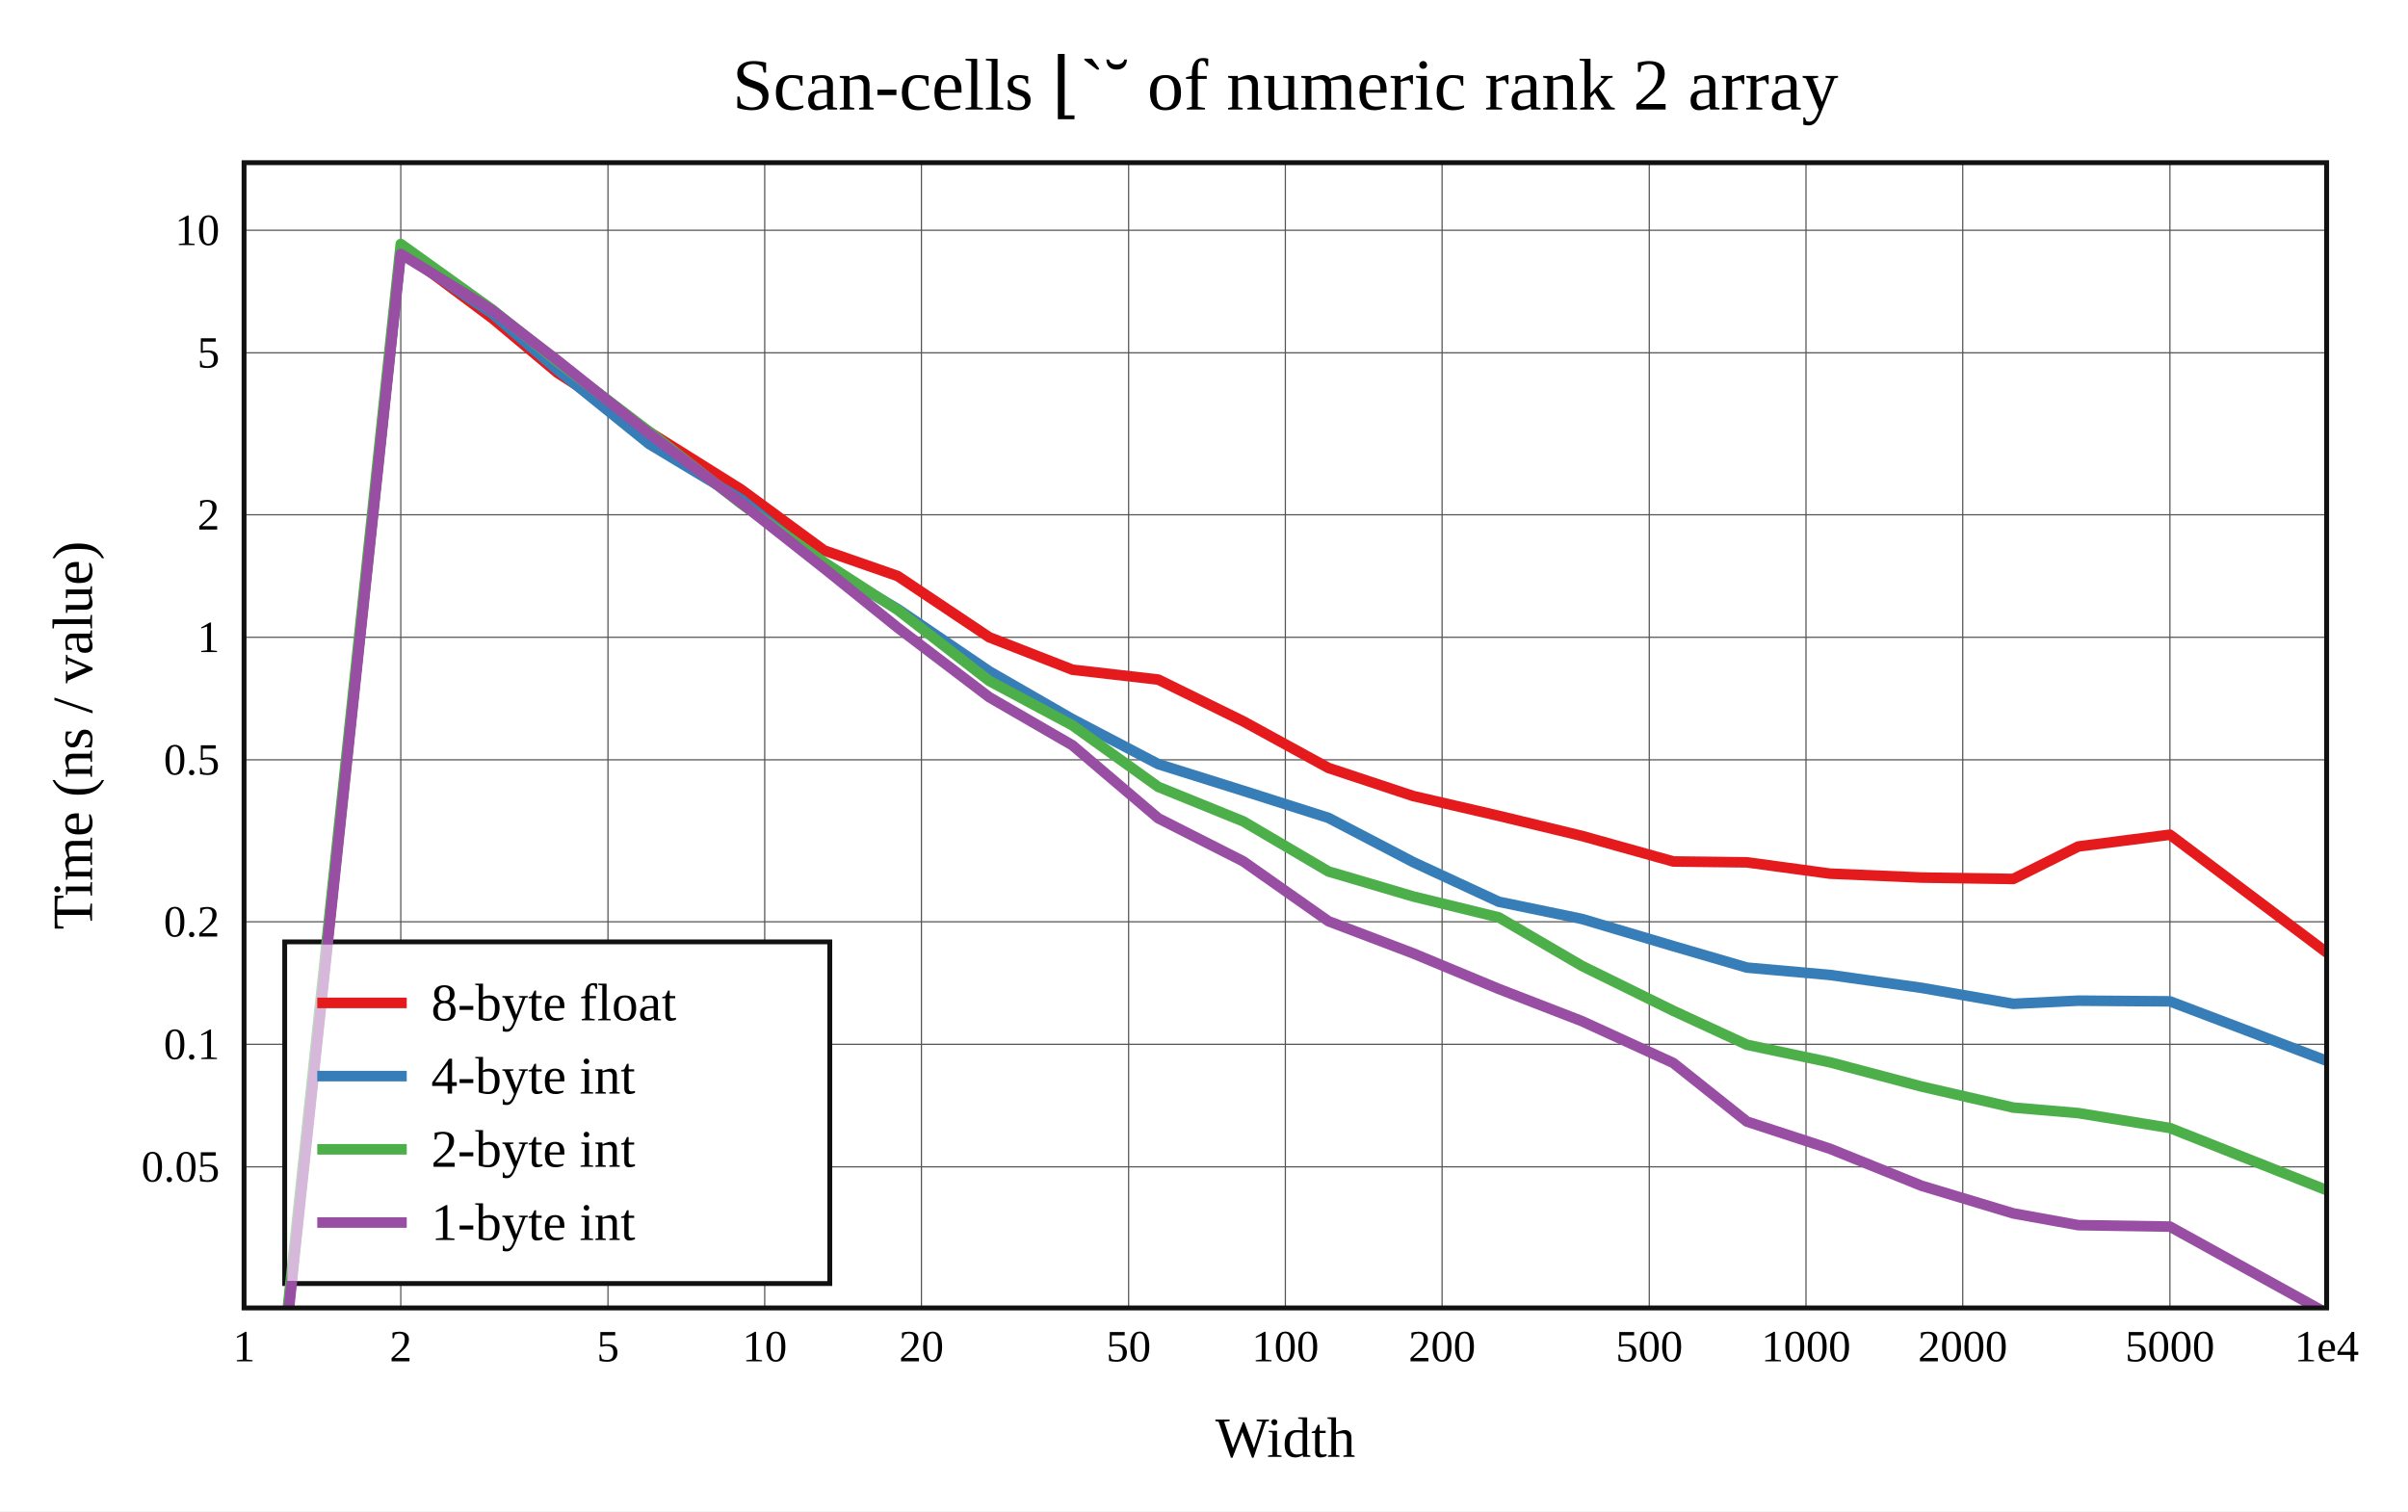
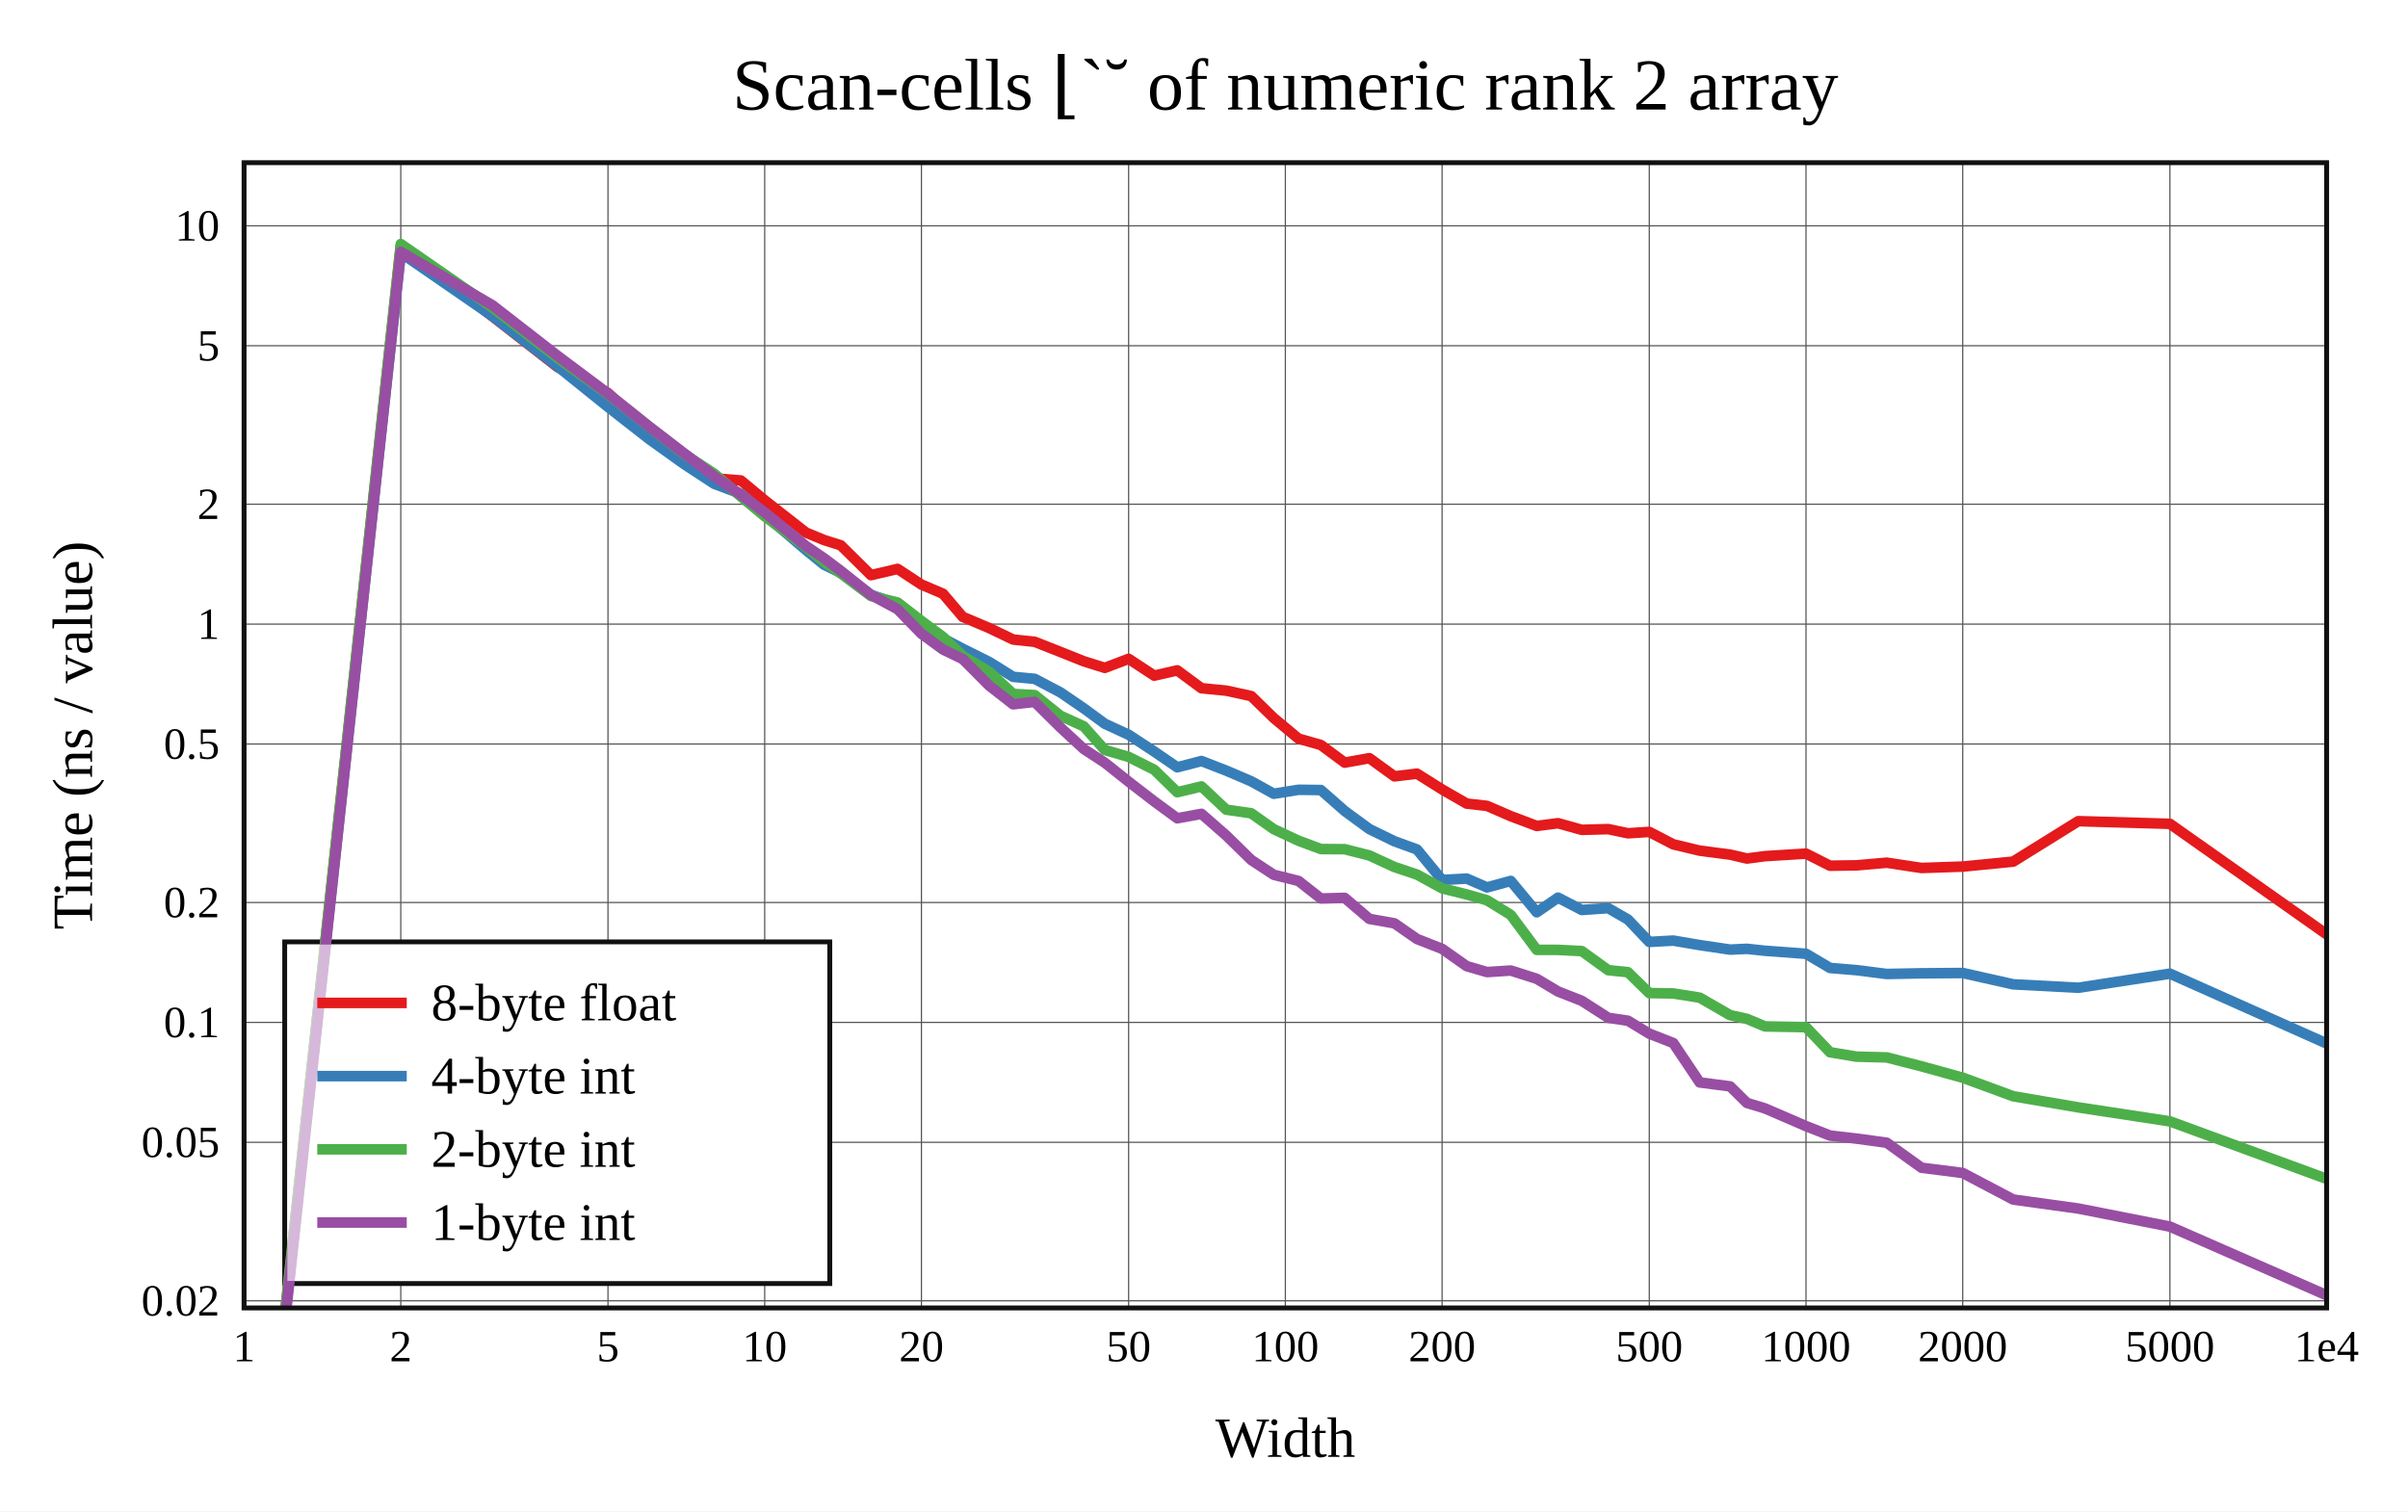
<svg xmlns="http://www.w3.org/2000/svg" viewBox="-60 -40 592 371.6" height="557.4" width="888">
  <g stroke-width="2.6" font-size="14px" text-anchor="middle">
    <defs>
      <clipPath id="clip">
        <rect x="0" y="0" width="512" height="281.6" />
      </clipPath>
    </defs>
    <rect fill="white" x="-60" y="-40" width="592" height="371.6" />
    <text dy="0.33em" font-size="18px" x="256" y="-19">Scan-cells ⌊`˘ of numeric rank 2 array</text>
    <text dy="0.33em" x="256" y="313.6">Width</text>
    <text dy="0.33em" transform="rotate(-90)" x="-140.8" y="-42">Time (ns / value)</text>
    <g stroke-width="0.3" stroke="#555">
      <path d="M38.532 0v281.6" />
      <path d="M89.468 0v281.6" />
      <path d="M128 0v281.6" />
      <path d="M166.532 0v281.6" />
      <path d="M217.468 0v281.6" />
      <path d="M256 0v281.6" />
      <path d="M294.532 0v281.6" />
      <path d="M345.468 0v281.6" />
      <path d="M384 0v281.6" />
      <path d="M422.532 0v281.6" />
      <path d="M473.468 0v281.6" />
-       <path d="M0 246.902h512" />
-       <path d="M0 216.776h512" />
-       <path d="M0 186.65h512" />
-       <path d="M0 146.825h512" />
-       <path d="M0 116.698h512" />
-       <path d="M0 86.572h512" />
-       <path d="M0 46.747h512" />
-       <path d="M0 16.62h512" />
+       <path d="M0 279.844h512" />
+       <path d="M0 240.873h512" />
+       <path d="M0 211.392h512" />
+       <path d="M0 181.911h512" />
+       <path d="M0 142.94h512" />
+       <path d="M0 113.46h512" />
+       <path d="M0 83.979h512" />
+       <path d="M0 45.008h512" />
+       <path d="M0 15.527h512" />
    </g>
    <g font-size="11px">
      <text dy="0.33em" x="0" y="291.1">1</text>
      <text dy="0.33em" x="38.532" y="291.1">2</text>
      <text dy="0.33em" x="89.468" y="291.1">5</text>
      <text dy="0.33em" x="128" y="291.1">10</text>
      <text dy="0.33em" x="166.532" y="291.1">20</text>
      <text dy="0.33em" x="217.468" y="291.1">50</text>
      <text dy="0.33em" x="256" y="291.1">100</text>
      <text dy="0.33em" x="294.532" y="291.1">200</text>
      <text dy="0.33em" x="345.468" y="291.1">500</text>
      <text dy="0.33em" x="384" y="291.1">1000</text>
      <text dy="0.33em" x="422.532" y="291.1">2000</text>
      <text dy="0.33em" x="473.468" y="291.1">5000</text>
      <text dy="0.33em" x="512" y="291.1">1e4</text>
      <g text-anchor="end">
-         <text dy="0.33em" x="-6" y="246.902">0.05</text>
-         <text dy="0.33em" x="-6" y="216.776">0.1</text>
-         <text dy="0.33em" x="-6" y="186.65">0.2</text>
-         <text dy="0.33em" x="-6" y="146.825">0.5</text>
-         <text dy="0.33em" x="-6" y="116.698">1</text>
-         <text dy="0.33em" x="-6" y="86.572">2</text>
-         <text dy="0.33em" x="-6" y="46.747">5</text>
-         <text dy="0.33em" x="-6" y="16.62">10</text>
+         <text dy="0.33em" x="-6" y="279.844">0.02</text>
+         <text dy="0.33em" x="-6" y="240.873">0.05</text>
+         <text dy="0.33em" x="-6" y="211.392">0.1</text>
+         <text dy="0.33em" x="-6" y="181.911">0.2</text>
+         <text dy="0.33em" x="-6" y="142.94">0.5</text>
+         <text dy="0.33em" x="-6" y="113.46">1</text>
+         <text dy="0.33em" x="-6" y="83.979">2</text>
+         <text dy="0.33em" x="-6" y="45.008">5</text>
+         <text dy="0.33em" x="-6" y="15.527">10</text>
      </g>
    </g>
    <rect stroke-width="1.2" stroke="#111" fill="white" transform="translate(10,191.6)" x="0" y="0" width="134" height="84" />
    <g clip-path="url(#clip)" fill="none" stroke-linecap="round" stroke-linejoin="round">
-       <path stroke="#e41a1c" d="M0 384.788L38.532 21.457L61.072 38.294L77.064 51.676L99.603 66.206L122.143 80.318L142.585 95.33L160.675 101.631L183.215 116.701L203.656 124.674L224.752 127.1L245.642 137.355L266.597 148.826L287.426 155.732L308.471 160.603L328.88 165.534L351.37 171.821L369.471 172.037L389.901 174.813L412.408 175.781L434.936 176.122L450.94 168.139L473.468 165.24L512 194.202" />
-       <path stroke="#377eb8" d="M0 383.824L38.532 21.877L61.072 37.154L77.064 50.957L99.603 69.174L122.143 82.726L142.585 99.029L160.675 109.739L183.215 125.069L203.656 136.833L224.752 147.882L245.642 154.435L266.597 161.106L287.426 171.978L308.471 181.727L328.88 185.95L351.37 192.634L369.471 197.916L389.901 199.728L412.408 202.902L434.936 206.822L450.94 206.047L473.468 206.215L512 220.836" />
-       <path stroke="#4daf4a" d="M0 382.9L38.532 20L61.072 36.149L77.064 48.97L99.603 66.136L122.143 83.801L142.585 98.249L160.675 109.954L183.215 127.428L203.656 138.358L224.752 153.479L245.642 161.956L266.597 174.278L287.426 180.422L308.471 185.567L328.88 197.481L351.37 208.54L369.471 216.893L389.901 221.207L412.408 227.165L434.936 232.335L450.94 233.692L473.468 237.36L512 252.64" />
-       <path stroke="#984ea3" d="M0 385.902L38.532 22.462L61.072 36.351L77.064 48.62L99.603 66.611L122.143 83.604L142.585 99.734L160.675 114.319L183.215 131.434L203.656 143.257L224.752 161.194L245.642 171.782L266.597 186.512L287.426 194.421L308.471 203.165L328.88 211.071L351.37 221.369L369.471 235.777L389.901 242.463L412.408 251.559L434.936 258.351L450.94 261.246L473.468 261.6L512 282.884" />
+       <path stroke="#e41a1c" d="M0 376.068L38.532 20.479L61.072 37.796L77.064 50.257L89.468 56.627L99.603 66.464L108.173 71.775L115.596 77.609L122.143 78.142L128 83.013L138.135 90.945L142.585 92.784L146.704 94.085L154.127 101.415L160.675 99.885L166.532 103.736L171.83 105.988L176.667 111.668L183.215 114.439L189.072 117.254L194.37 117.81L200.73 120.315L206.436 122.597L211.611 124.221L217.468 121.994L223.768 126.128L229.426 124.832L235.373 129.22L241.471 129.82L247.616 131.153L253.149 136.557L259.239 141.623L264.728 143.179L270.585 147.515L276.655 146.424L282.818 150.892L288.365 150.231L294.532 154.11L300.583 157.59L305.586 158.156L311.42 160.683L317.808 163.089L323.04 162.413L328.88 164.047L335.377 163.867L340.225 164.889L345.468 164.552L351.37 167.607L357.873 169.165L365.351 170.135L369.471 171.103L373.909 170.515L384 169.894L389.901 172.863L396.404 172.774L403.844 172.123L412.408 173.422L422.532 173.078L434.936 171.856L450.94 161.911L473.468 162.566L512 189.736" />
+       <path stroke="#377eb8" d="M0 376.582L38.532 22.158L61.072 37.707L77.064 50.073L89.468 60.051L99.603 67.972L108.173 74.107L115.596 78.961L122.143 81.426L128 86.546L138.135 95.228L142.585 98.849L146.704 100.854L154.127 106.266L160.675 108.526L166.532 112.947L171.83 116.969L176.667 119.508L183.215 122.778L189.072 126.423L194.37 126.914L200.73 130.266L206.436 134.166L211.611 137.962L217.468 140.661L223.768 144.794L229.426 148.662L235.373 147.12L241.471 149.487L247.616 152.115L253.149 155.17L259.239 154.193L264.728 154.255L270.585 159.404L276.655 163.857L282.818 166.856L288.365 168.873L294.532 176.367L300.583 176.029L305.586 178.196L311.42 176.609L317.808 184.313L323.04 180.715L328.88 183.746L335.377 183.3L340.225 186.091L345.468 191.6L351.37 191.277L357.873 192.381L365.351 193.492L369.471 193.3L373.909 193.775L384 194.516L389.901 198.003L396.404 198.542L403.844 199.486L412.408 199.321L422.532 199.243L434.936 202.029L450.94 202.874L473.468 199.407L512 216.578" />
+       <path stroke="#4daf4a" d="M0 375.884L38.532 20L61.072 35.616L77.064 48.002L89.468 56.911L99.603 64.928L108.173 71.612L115.596 76.485L122.143 82.093L128 86.937L138.135 94.505L142.585 98.167L146.704 100.967L154.127 106.553L160.675 108.143L166.532 112.685L171.83 116.611L176.667 121.283L183.215 125.206L189.072 130.624L194.37 130.91L200.73 136.004L206.436 138.591L211.611 144.403L217.468 146.115L223.768 149.278L229.426 154.792L235.373 153.369L241.471 159.082L247.616 159.978L253.149 163.881L259.239 166.726L264.728 168.764L270.585 168.802L276.655 170.351L282.818 173.186L288.365 175.041L294.532 178.424L300.583 179.934L305.586 181.364L311.42 184.961L317.808 193.553L323.04 193.561L328.88 193.86L335.377 198.55L340.225 199.05L345.468 204.181L351.37 204.271L357.873 205.308L365.351 209.617L369.471 210.517L373.909 212.382L384 212.561L389.901 218.726L396.404 219.814L403.844 220.002L412.408 222.194L422.532 224.993L434.936 229.549L450.94 232.289L473.468 235.724L512 249.863" />
+       <path stroke="#984ea3" d="M0 378.075L38.532 21.947L61.072 35.058L77.064 47.48L89.468 56.764L99.603 64.892L108.173 71.457L115.596 77.097L122.143 81.633L128 86.003L138.135 94.25L142.585 97.258L146.704 100.361L154.127 106.275L160.675 109.803L166.532 115.831L171.83 119.704L176.667 122.043L183.215 128.61L189.072 133.174L194.37 132.584L200.73 138.897L206.436 144.162L211.611 147.54L217.468 152.2L223.768 157.061L229.426 161.199L235.373 160.104L241.471 165.44L247.616 171.455L253.149 175.094L259.239 176.612L264.728 180.926L270.585 180.772L276.655 185.943L282.818 187.033L288.365 190.892L294.532 193.3L300.583 197.563L305.586 199.019L311.42 198.637L317.808 200.677L323.04 203.799L328.88 206.091L335.377 210.264L340.225 210.978L345.468 214.155L351.37 216.463L357.873 226.155L365.351 227.122L369.471 231.188L373.909 232.538L384 236.892L389.901 239.215L396.404 239.966L403.844 240.976L412.408 247.128L422.532 248.416L434.936 254.946L450.94 257.159L473.468 261.6L512 278.484" />
    </g>
    <rect stroke-width="1.2" stroke="#111" fill="none" x="0" y="0" width="512" height="281.6" />
    <g transform="translate(10,191.6)" text-anchor="start" font-size="13px">
      <rect fill="white" opacity="0.6" x="0.65" y="0.65" width="132.7" height="82.7" />
      <path stroke="#e41a1c" d="M8 15h22" />
      <path stroke="#377eb8" d="M8 33h22" />
      <path stroke="#4daf4a" d="M8 51h22" />
      <path stroke="#984ea3" d="M8 69h22" />
      <text dy="0.33em" x="36" y="15">8-byte float</text>
      <text dy="0.33em" x="36" y="33">4-byte int</text>
      <text dy="0.33em" x="36" y="51">2-byte int</text>
      <text dy="0.33em" x="36" y="69">1-byte int</text>
    </g>
  </g>
</svg>
